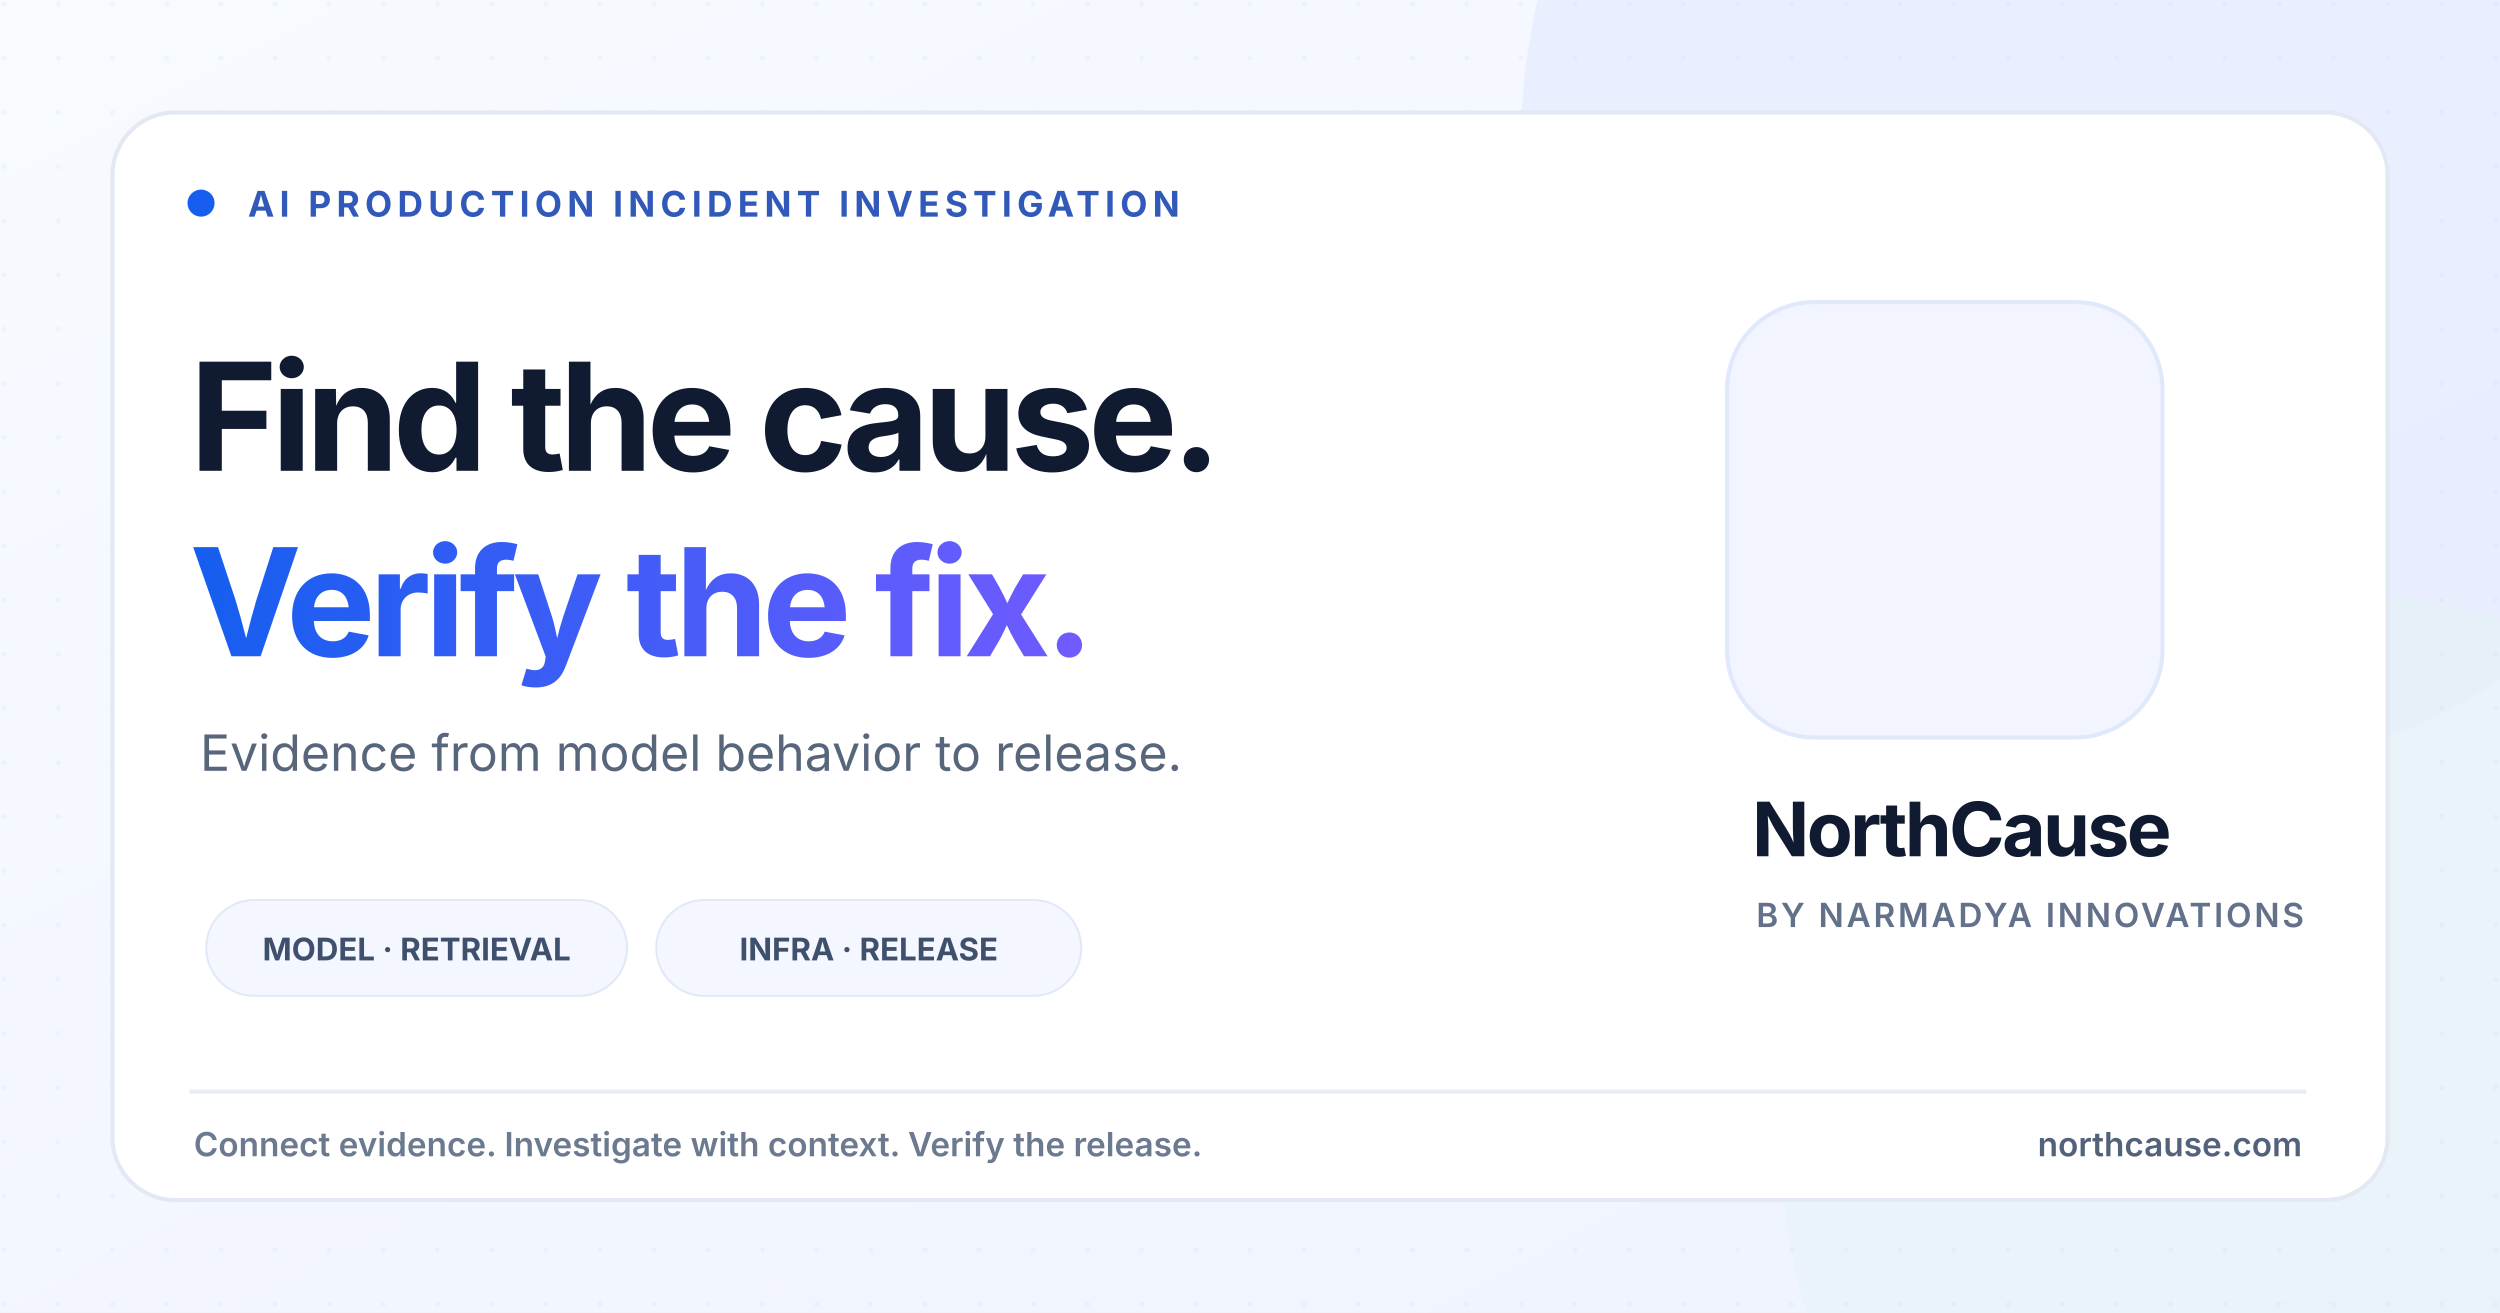
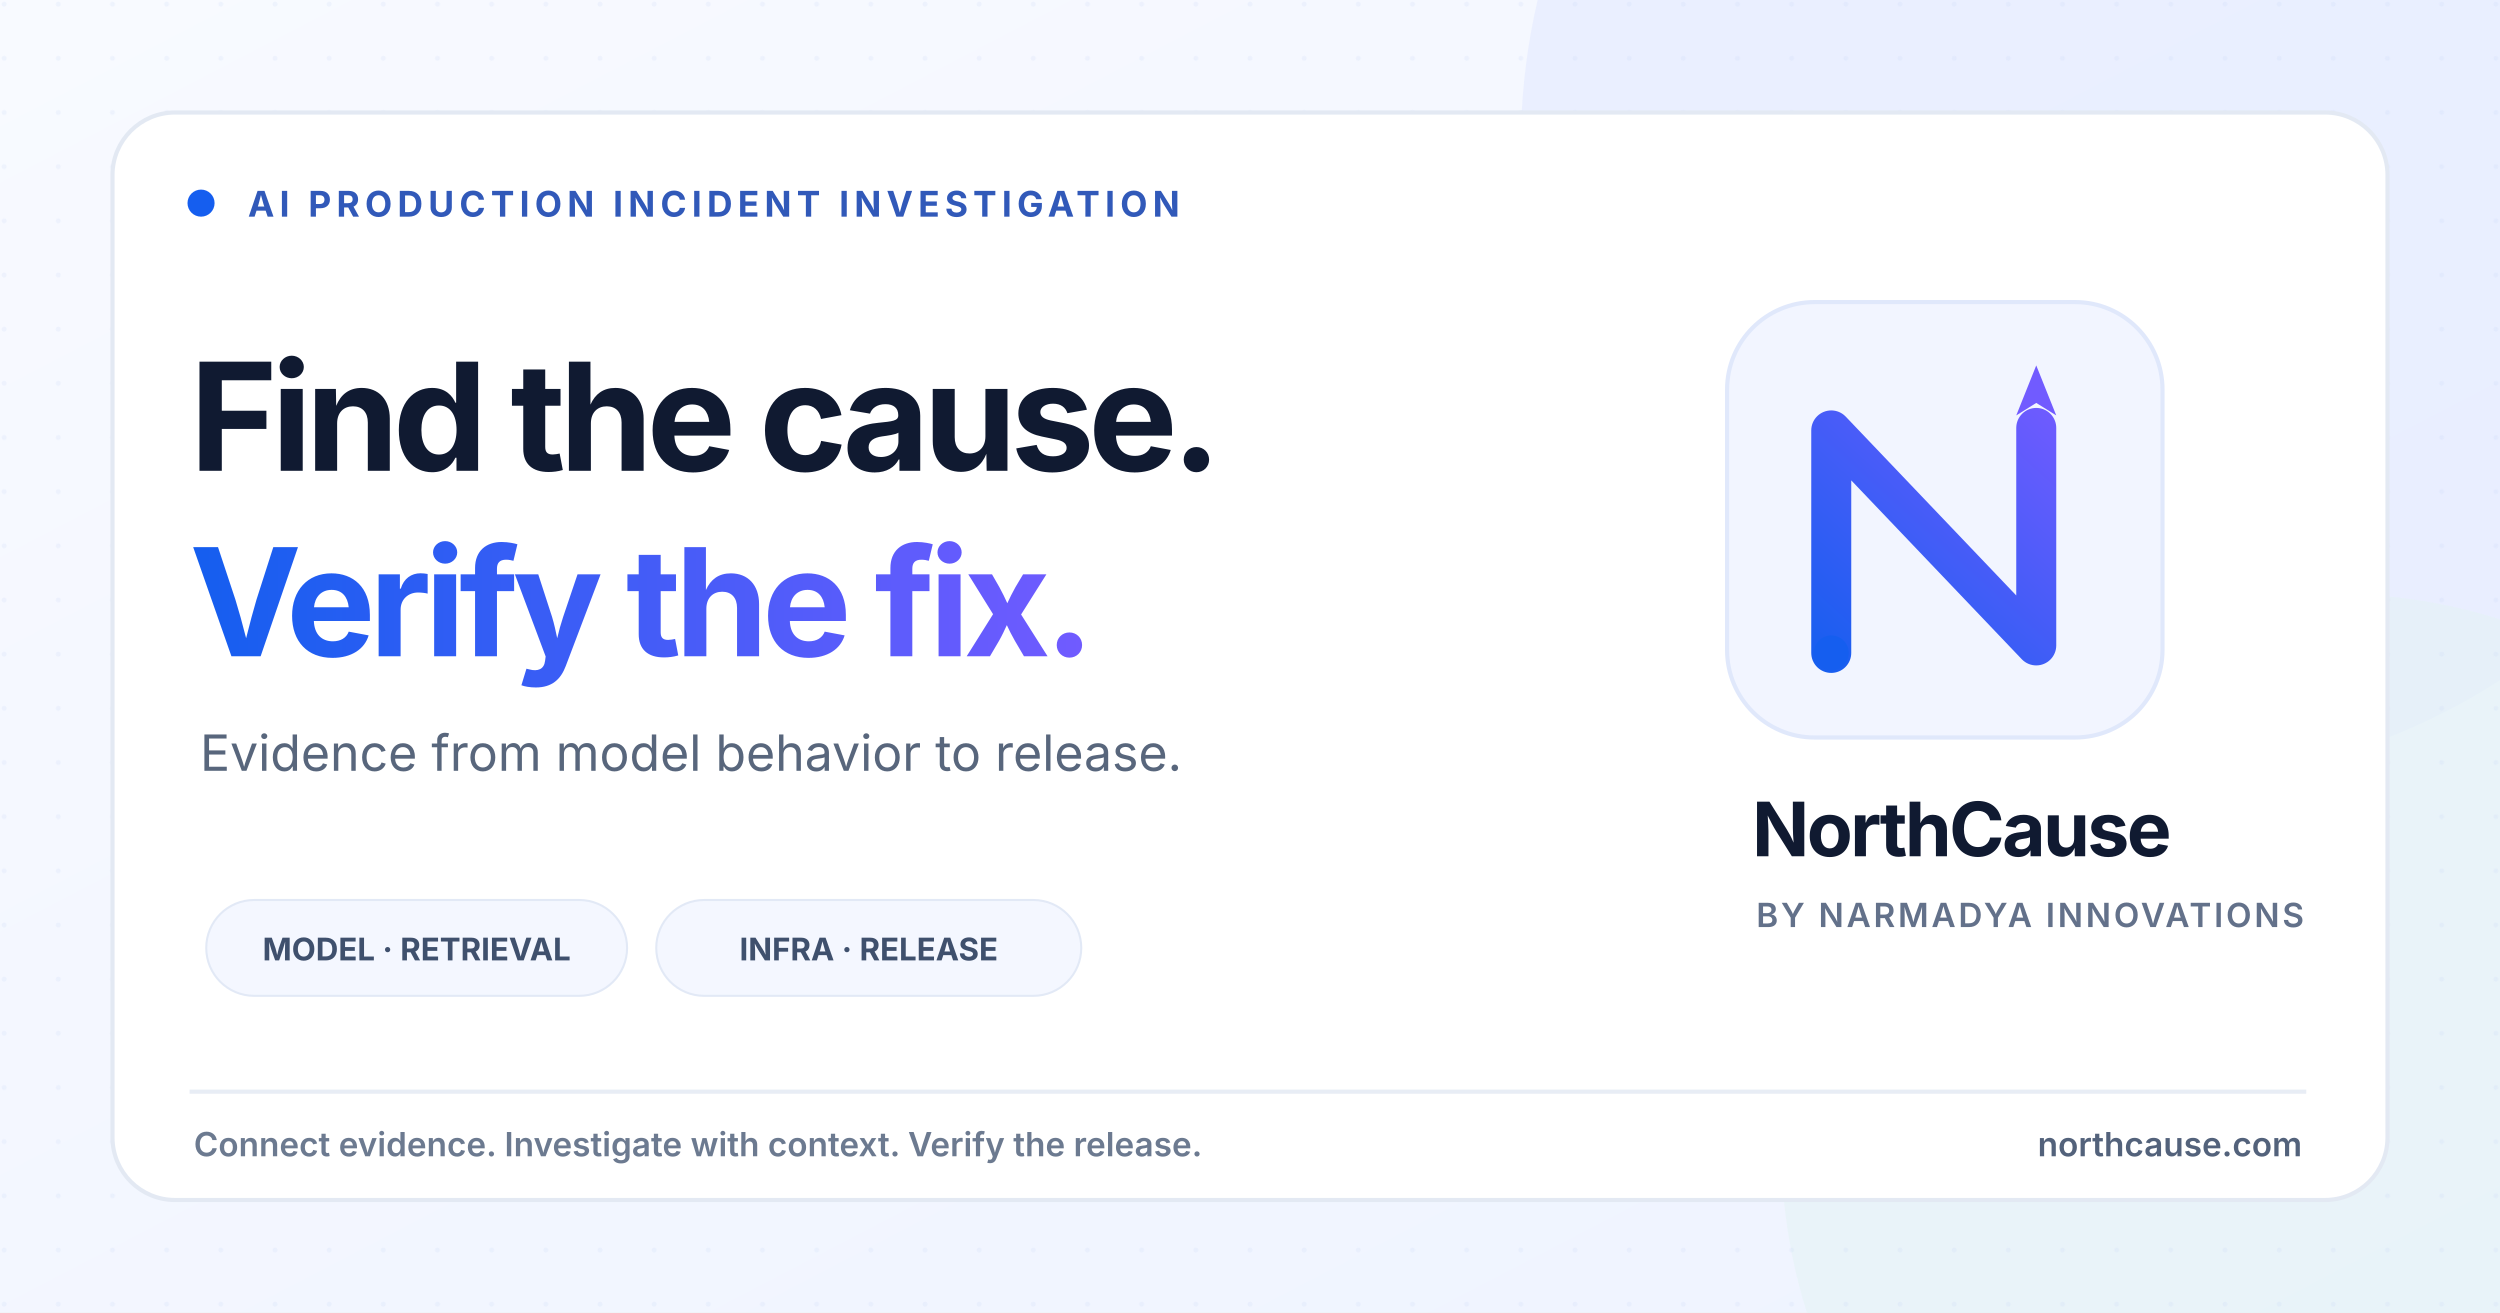
<svg xmlns="http://www.w3.org/2000/svg" width="1200" height="630" viewBox="0 0 1200 630" role="img" aria-labelledby="title desc">
  <defs>
    <linearGradient id="wash" x1="0" y1="0" x2="1" y2="1">
      <stop stop-color="#f8faff" />
      <stop offset="1" stop-color="#eef3ff" />
    </linearGradient>
    <linearGradient id="mark" x1="24" y1="140" x2="120" y2="34" gradientUnits="userSpaceOnUse">
      <stop stop-color="#155EEF" />
      <stop offset="1" stop-color="#705BFF" />
    </linearGradient>
    <linearGradient id="type" x1="0" y1="0" x2="1" y2="0">
      <stop stop-color="#155EEF" />
      <stop offset="1" stop-color="#705BFF" />
    </linearGradient>
    <pattern id="dots" width="26" height="26" patternUnits="userSpaceOnUse">
      <circle cx="2" cy="2" r="1.2" fill="#c7d5f5" opacity=".6" />
    </pattern>
  </defs>
  <rect width="1200" height="630" fill="url(#wash)" />
  <circle cx="1035" cy="70" r="305" fill="#e4eaff" opacity=".62" />
  <circle cx="1120" cy="550" r="265" fill="#e4f3f4" opacity=".55" />
  <rect width="1200" height="630" fill="url(#dots)" opacity=".32" />
  <rect x="54" y="54" width="1092" height="522" rx="30" fill="#fff" stroke="#e3e9f3" stroke-width="2" />
  <rect x="90" y="91" width="13" height="13" rx="6.5" fill="#155eef" />
  <text x="119" y="104" fill="#3159b9" font-family="Inter,Arial,sans-serif" font-size="17" font-weight="700" letter-spacing="2.5">AI PRODUCTION INCIDENT INVESTIGATION</text>
  <text x="91" y="226" fill="#101a31" font-family="Inter,Arial,sans-serif" font-size="72" font-weight="750" letter-spacing="-3">Find the cause.</text>
  <text x="91" y="315" fill="url(#type)" font-family="Inter,Arial,sans-serif" font-size="72" font-weight="750" letter-spacing="-3">Verify the fix.</text>
  <text x="96" y="370" fill="#58667c" font-family="Inter,Arial,sans-serif" font-size="24" font-weight="400">Evidence from model behavior to release.</text>
  <g transform="translate(99 432)">
    <rect width="202" height="46" rx="23" fill="#f4f7ff" stroke="#e2e9f6" />
    <text x="101" y="29" text-anchor="middle" fill="#3f506d" font-family="Inter,Arial,sans-serif" font-size="15" font-weight="650">MODEL · RETRIEVAL</text>
    <rect x="216" width="204" height="46" rx="23" fill="#f4f7ff" stroke="#e2e9f6" />
    <text x="318" y="29" text-anchor="middle" fill="#3f506d" font-family="Inter,Arial,sans-serif" font-size="15" font-weight="650">INFRA · RELEASE</text>
  </g>
  <g transform="translate(872 172)">
    <rect x="-43" y="-27" width="209" height="209" rx="42" fill="#f2f5ff" stroke="#e0e8fb" stroke-width="2" />
-     <g transform="translate(860 153) scale(1.35)">
+     <g transform="translate(-29 -17) scale(1.2)">
      <path d="M30 132V43L112 129V42" fill="none" stroke="url(#mark)" stroke-width="16" stroke-linecap="round" stroke-linejoin="round" />
      <path d="M112 17L120 37L112 32L104 37Z" fill="#715BFF" />
      <circle cx="30" cy="132" r="7" fill="#155EEF" />
    </g>
    <text x="-31" y="239" fill="#101a31" font-family="Inter,Arial,sans-serif" font-size="36" font-weight="750" letter-spacing="-1.2">NorthCause</text>
    <text x="-29" y="273" fill="#63718a" font-family="Inter,Arial,sans-serif" font-size="16" font-weight="600" letter-spacing="1.3">BY NARMADYA INNOVATIONS</text>
  </g>
  <line x1="91" y1="524" x2="1107" y2="524" stroke="#e8edf5" stroke-width="2" />
  <text x="93" y="555" fill="#6c7a90" font-family="Inter,Arial,sans-serif" font-size="16" font-weight="600">Connect evidence. Investigate with context. Verify the release.</text>
  <text x="1105" y="555" text-anchor="end" fill="#53627b" font-family="Inter,Arial,sans-serif" font-size="16" font-weight="600">northcause.com</text>
</svg>
